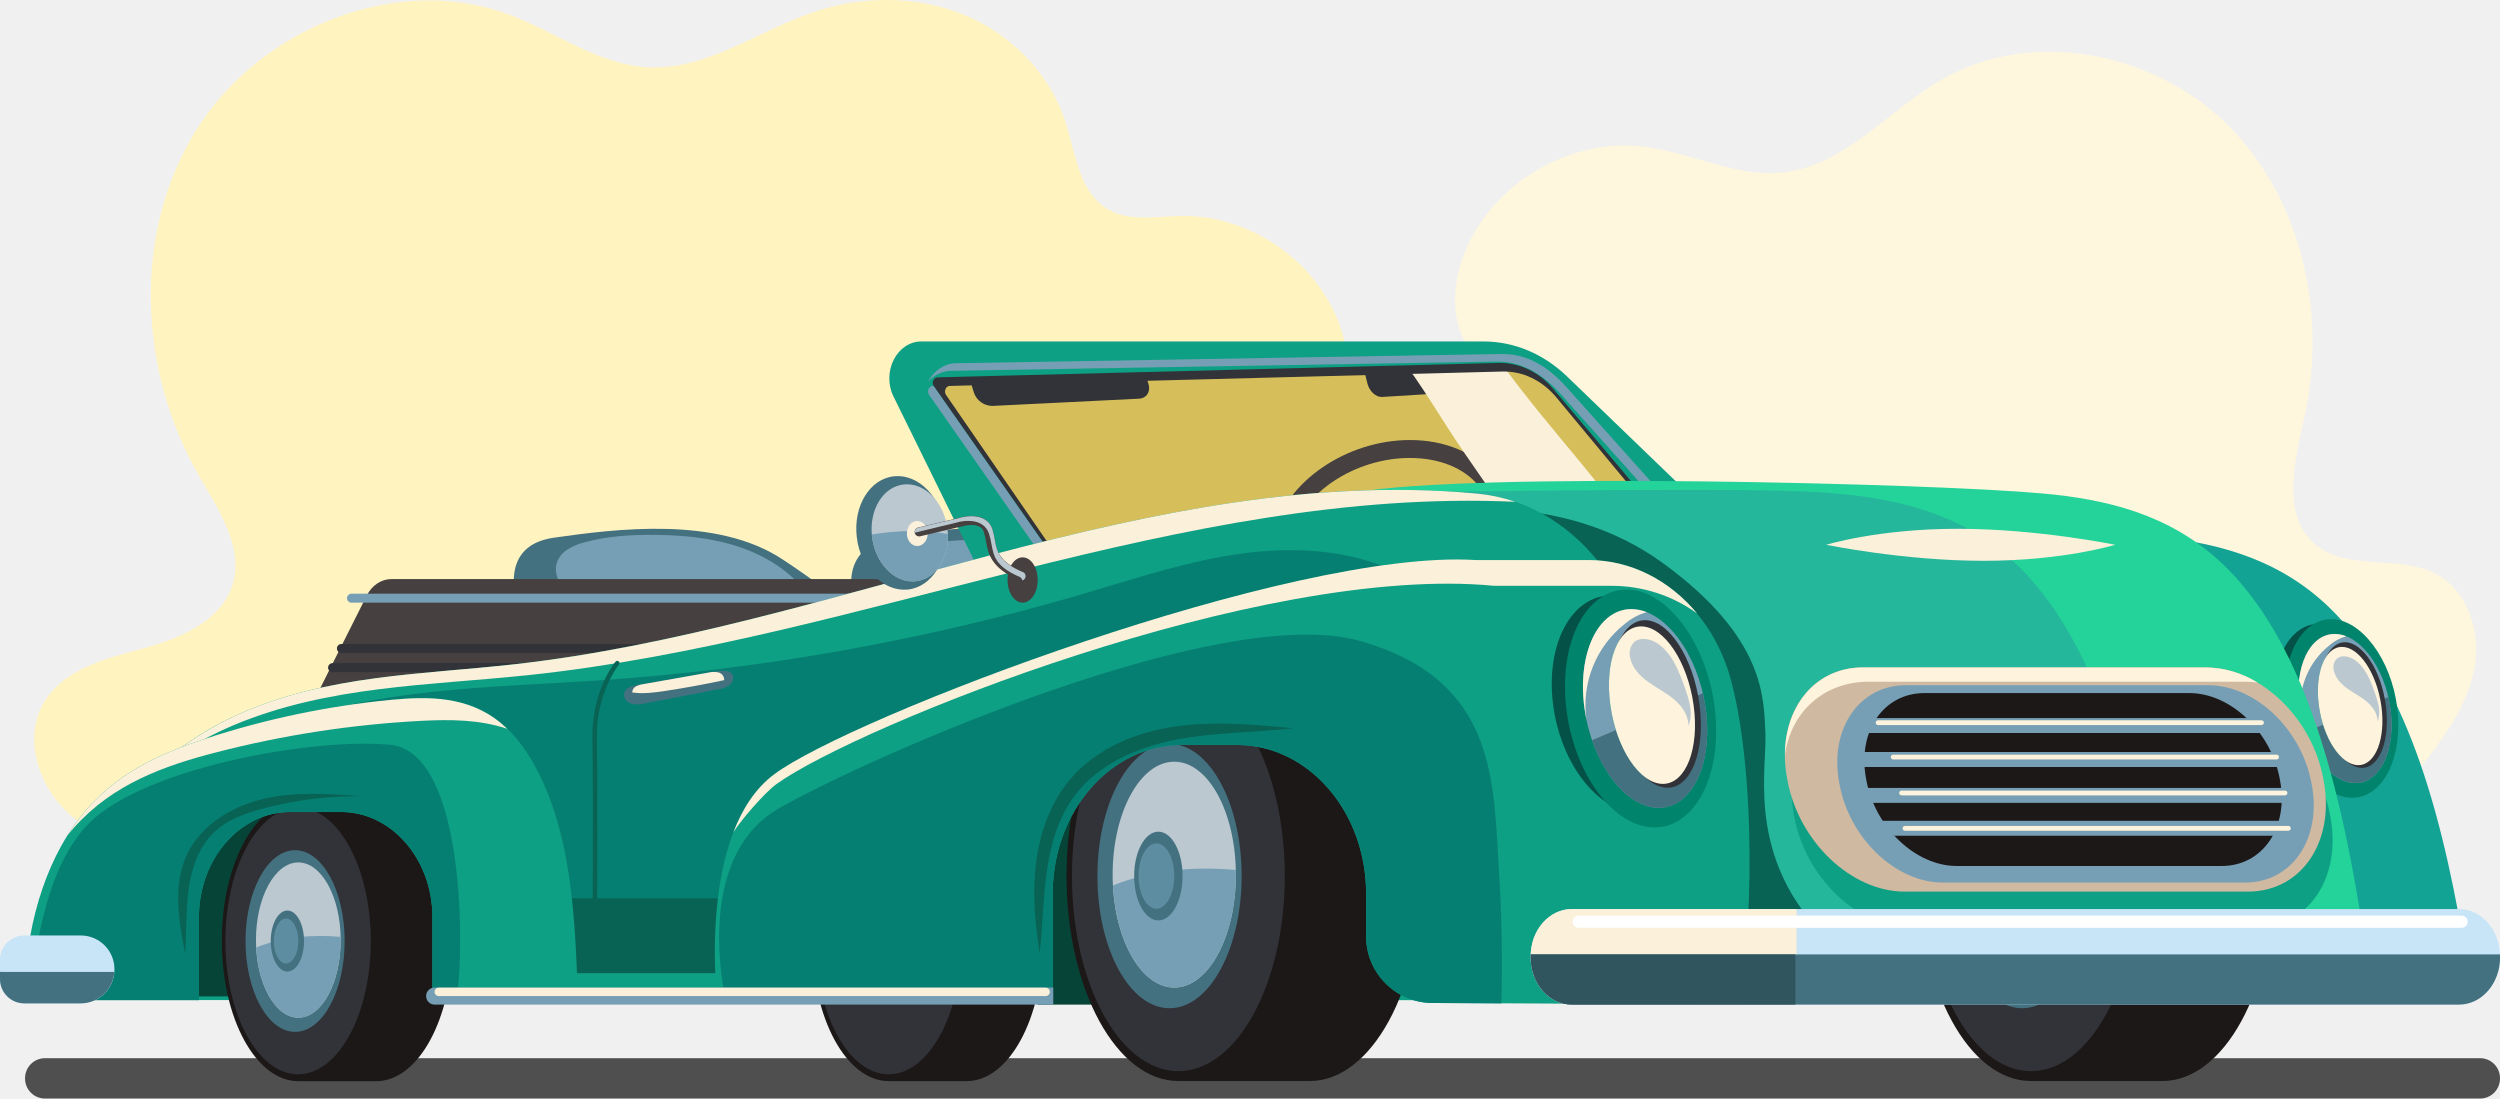
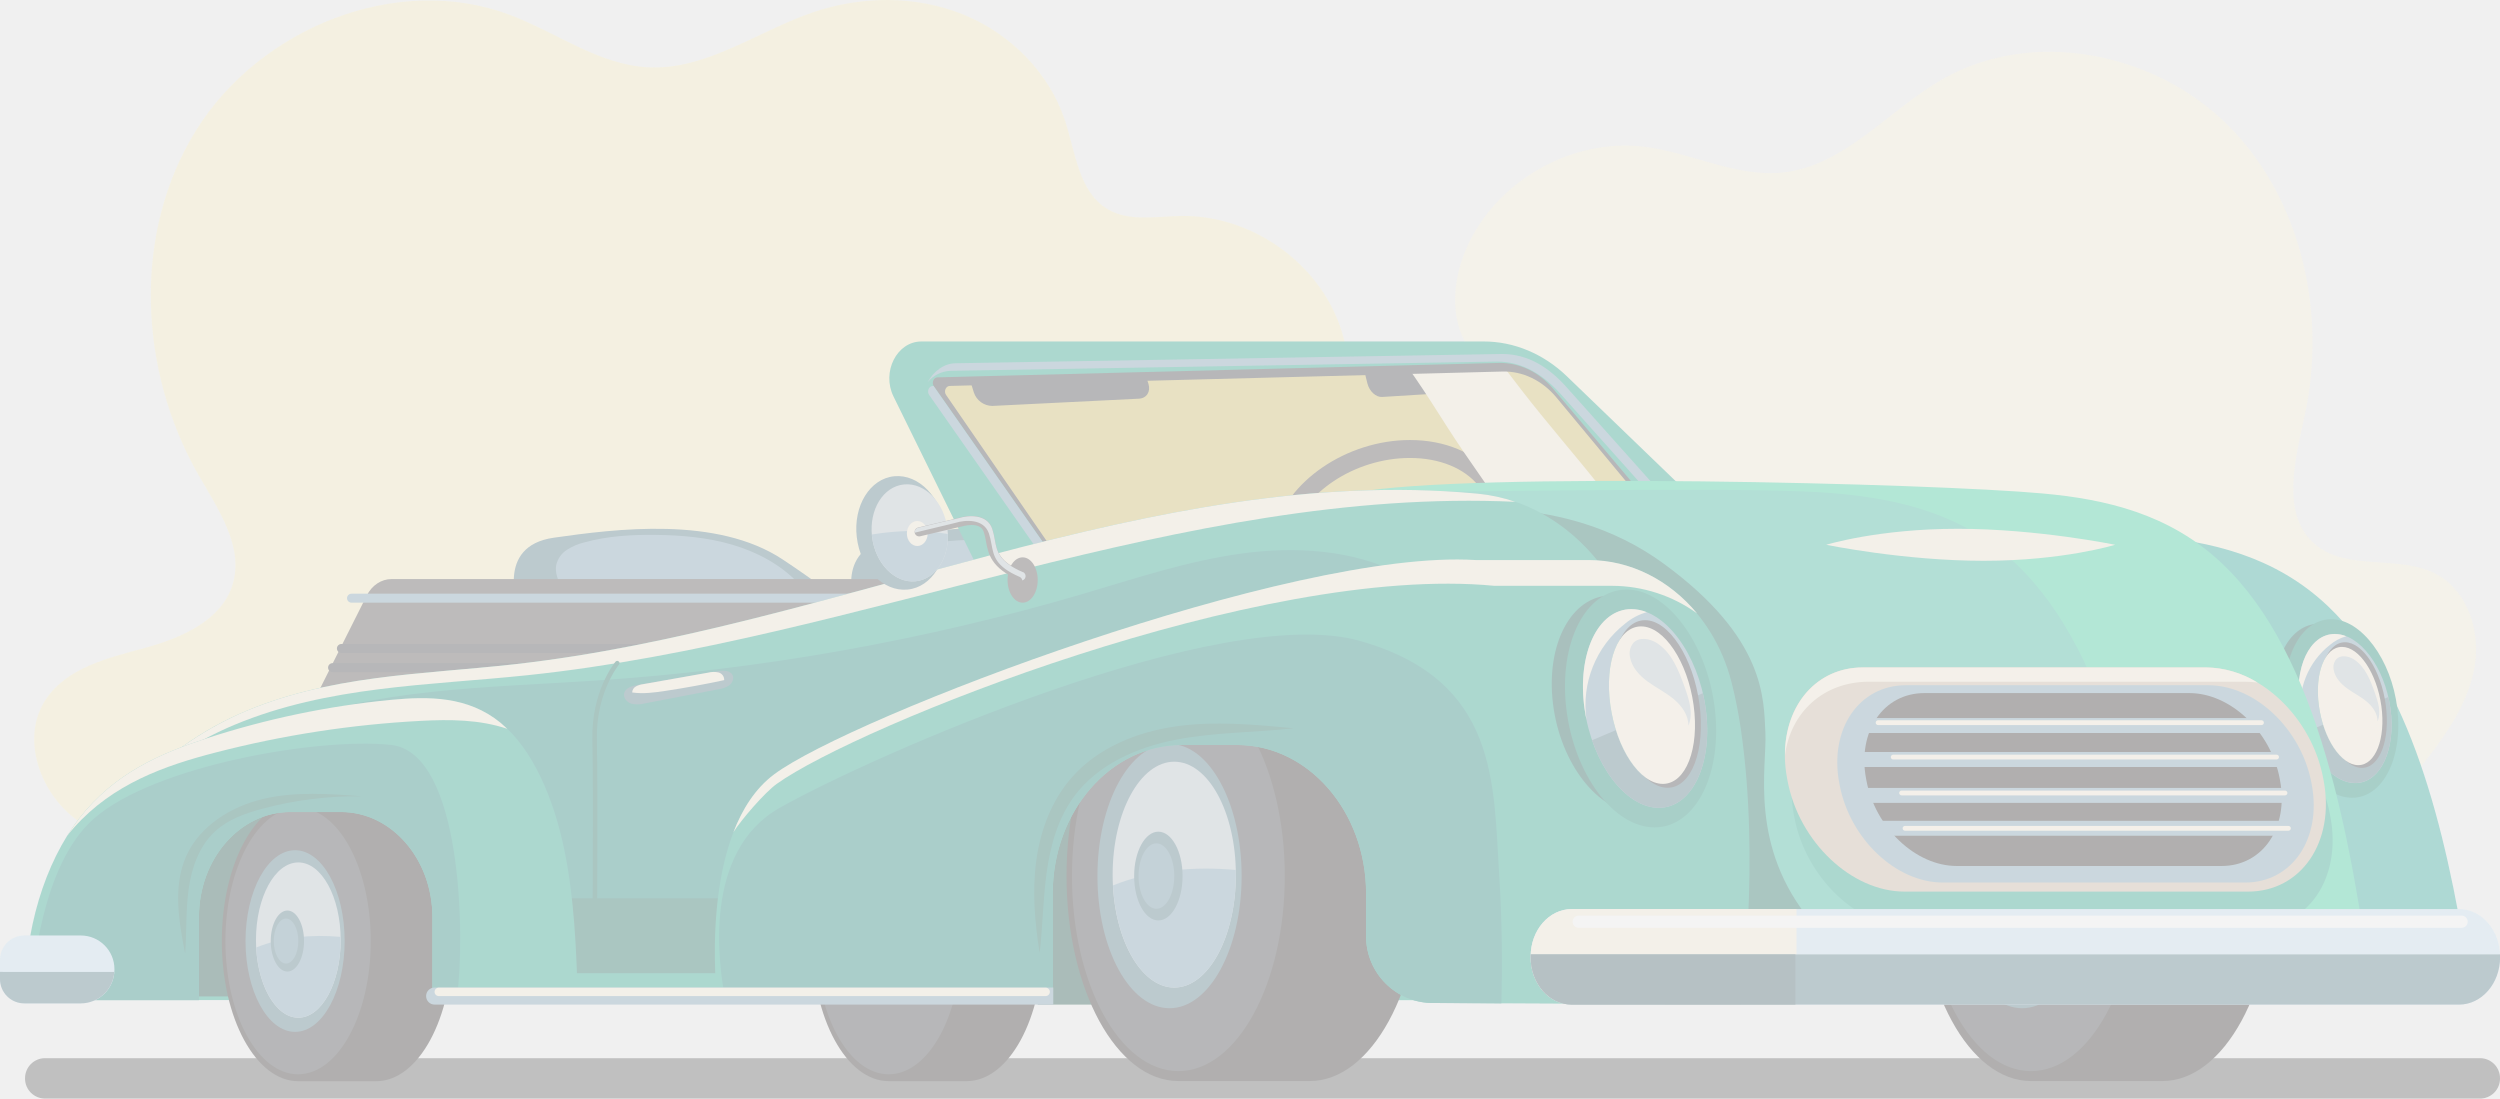
- <svg xmlns="http://www.w3.org/2000/svg" width="1114.16" height="489.59" viewBox="0 0 1114.16 489.59">
+ <svg xmlns="http://www.w3.org/2000/svg" opacity="0.3" width="1114.16" height="489.59" viewBox="0 0 1114.16 489.59">
  <g id="Layer_2" data-name="Layer 2">
    <g id="Layer_1-2" data-name="Layer 1">
      <path d="M794.66,76.86c-20.94,2.29-40.91-8.9-61.83-11.46-32.36-4-66.22,15.33-79.28,45.21-6.11,14-7.61,31.11.64,44,7.36,11.47,20.7,17.26,32.61,23.89s24.08,16.37,25.44,29.93c2,19.84-19.26,33.44-27.75,51.48-12.89,27.41,7.47,61,34.84,74s59.06,11.28,89.34,10.64,62.68.68,87.38,18.22c22.42,15.93,36.74,44.12,63.15,51.81,26.17,7.62,53.19-8.25,74-25.88a340.9,340.9,0,0,0,48.74-50.87c9.59-12.34,18.55-25.91,21-41.34s-3.23-33.11-17-40.52c-16.6-9-39.75-1.16-54.14-13.35-15.51-13.15-8.95-37.69-4.64-57.56,9.82-45.25-1.27-96-33.87-128.88S906,12.27,865.78,35.24C841.65,49,822.29,73.85,794.66,76.86Z" fill="#fef7dd" />
      <path d="M526.53,96.24c29.71-.44,58.73,18.94,69.71,46.55s3.18,61.63-18.72,81.71C558,242.41,526.81,253.07,523,279.29c-2.22,15.12,6.26,30.55,2.87,45.44-3.61,15.9-19.45,25.82-34.77,31.42-51.74,18.92-109.08,8.37-163-3S217.51,329.65,164.89,346c-21.2,6.57-40.82,17.53-62,24.24s-45.34,8.73-64.65-2.2-30.12-38.15-17.7-56.54c9.43-14,27.61-18.26,43.87-22.71s34.28-12.15,39.23-28.25c5.17-16.81-6.4-33.57-15.16-48.81C61.69,165,58.94,103.64,87.42,58S177-12.35,227.36,6.67C248,14.47,266.83,28.85,288.87,30,315,31.27,337.82,13.75,362.59,5.39c21.46-7.25,45.52-7.45,66.53,1S467.67,32.37,474.7,53.9c4.65,14.22,6.1,31.75,19,39.34C503.31,98.9,515.37,96.41,526.53,96.24Z" fill="#fff3c0" />
      <path d="M230.83,271.47c.43-.79-10.47-28.06,16-31.84,27.57-3.93,72.66-9.73,102,9.71s43.33,33.47,43.33,33.47L234.83,271.47Z" fill="#447180" />
      <path d="M250.07,261.29c-1.49-2.94-2.79-6.22-2.18-9.47a11.08,11.08,0,0,1,4.8-6.81,25.25,25.25,0,0,1,7.83-3.31c10.25-2.83,21-3.44,31.62-3.32,11.55.14,23.18,1.13,34.27,4.4s21.64,8.9,29.54,17.33c1.55,1.65,3.08,3.89,2.28,6s-3.26,2.72-5.4,3.1c-27.66,4.94-56,4.76-84,3.28-4.17-.22-8.54-.53-12-2.8C253.71,267.73,251.71,264.52,250.07,261.29Z" fill="#769fb5" />
      <path d="M381.67,271.47s-11.34-26.47,16-31.84,72.66-9.73,102,9.71S543,282.81,543,282.81L385.67,271.47Z" fill="#447180" />
      <path d="M397.07,263.49c-1.49-2.95-2.79-6.23-2.18-9.47a11.1,11.1,0,0,1,4.8-6.82,25.49,25.49,0,0,1,7.83-3.31c10.25-2.83,21-3.44,31.62-3.32,11.55.14,23.18,1.14,34.27,4.4s21.64,8.9,29.54,17.33c1.55,1.65,3.08,3.89,2.27,6s-3.25,2.72-5.39,3.1c-27.66,5-56,4.76-84,3.28-4.17-.22-8.54-.53-12-2.79C400.71,269.92,398.71,266.72,397.07,263.49Z" fill="#769fb5" />
      <path d="M401.94,258.07H174.47c-4.52,0-8.7,2.78-11,7.29l-29.12,58S361.72,321.32,401.94,258.07Z" fill="#464040" />
      <path d="M390.16,268.59H156.65a2,2,0,0,1-2-2v0a2,2,0,0,1,2-2H390.17a2,2,0,0,1,2,2v0A2,2,0,0,1,390.16,268.59Z" fill="#769fb5" />
      <path d="M385.66,291H152.15a2,2,0,0,1-2-2v0a2,2,0,0,1,2-2H385.67a2,2,0,0,1,2,2v0A2,2,0,0,1,385.66,291Z" fill="#323338" />
      <path d="M381.73,299.54H148.21a2,2,0,0,1-2-2v0a2,2,0,0,1,2-2H381.73a2,2,0,0,1,2,2v0A2,2,0,0,1,381.73,299.54Z" fill="#323338" />
      <polygon points="453.01 244.39 406.16 161.51 674.66 156.04 747.66 222.01 453.01 244.39" fill="#d6bf5b" />
      <path d="M610.65,280.63c-15.61,0-29.07-5.66-36.91-15.52a32,32,0,0,1-6-27.65c5.28-22.8,32.48-41.36,60.62-41.36,15.62,0,29.07,5.66,36.91,15.52a32,32,0,0,1,6,27.65C666,262.08,638.8,280.63,610.65,280.63Zm17.71-76.53c-24.64,0-48.33,15.78-52.82,35.17A23.78,23.78,0,0,0,580,260.13c6.31,7.95,17.48,12.5,30.64,12.5,24.64,0,48.34-15.77,52.83-35.16A23.84,23.84,0,0,0,659,216.6C652.7,208.66,641.53,204.1,628.36,204.1Z" fill="#464040" />
      <path d="M670.88,164.11c0-.19-.11-.38-.17-.57-7.81.15-15.61.63-23.42,1-12.91.62-25.81-.09-38.7,0a7,7,0,0,0,.07,3.37l.75,3c.87,3.49,3.81,6.18,6.55,6l52.27-3.23c2.75-.17,4.27-3.13,3.4-6.62Z" fill="#323338" />
      <path d="M712.81,216.52c-11.37-14.32-23.45-28.1-34.63-42.56-4.43-5.72-9-11.91-13.87-17.71l-41.89.86c11.11,14,20.12,30.13,30.06,44.54,6,8.72,12.1,17.41,18,26.22l48.35-3.67C716.84,221.64,714.84,219.07,712.81,216.52Z" fill="#fbf0d9" />
      <path d="M663.08,156h-247c-10.78,0-17.56,13.57-12.26,24.52l39.38,81.37,317.33-30.71-61.05-59.71C689.31,161.52,676.41,156,663.08,156ZM423.21,172l246.36-6.42c9-.24,17.71,3.93,24,11.48L731,222.17l-256.23,31L421.62,176C420.53,174.45,421.47,172.09,423.21,172Z" fill="#323338" />
      <path d="M661.22,152.18H410.63c-10.93,0-17.81,13.56-12.43,24.52l40,81.37,322-30.71-61.95-59.71C687.84,157.66,674.75,152.18,661.22,152.18Zm-243.4,16,250-6.43c9.15-.23,18,3.93,24.35,11.49l38,45.06-260,31-54-77.17C415.1,170.59,416.05,168.22,417.82,168.18Z" fill="#0ea084" />
      <path d="M423.66,165.26l243.41-4.13c11.8,0,21,6.11,28.78,14.83l43.93,49.18,4.94-.47-46.54-52.08c-7.78-8.72-17-14.83-28.77-14.83L426,161.89c-5.26,0-9.95,3.6-12.56,8.42A13.84,13.84,0,0,1,423.66,165.26Z" fill="#769fb5" />
      <path d="M414.08,176l54,77.17,260-31-2.77-3.28L470.16,249.34l-54-77.17s0-.09-.08-.14h-.43C413.93,172.09,413,174.45,414.08,176Z" fill="#769fb5" />
      <path d="M1099.77,431.41c-10-63.43-25.85-126.48-62.13-161.1-23.69-22.6-52.54-29-80.42-31.52-48.89-4.5-259.57-11-307.77-1.22L623.3,431.41Z" fill="#13a395" />
      <path d="M1062,314.24c2.48,20-6.18,36.26-19.36,36.26s-25.87-16.23-28.35-36.26,6.18-36.27,19.35-36.27S1059.52,294.21,1062,314.24Z" fill="#045148" />
      <path d="M1068.4,315.74c2.62,22-6.43,39.79-20.15,39.79s-26.92-17.82-29.51-39.79,6.43-39.7,20.15-39.78C1052.25,275.88,1065.78,293.76,1068.4,315.74Z" fill="#00846b" />
      <path d="M1065.34,315.74c-2.53-18.34-13.65-33.22-24.84-33.22s-18.2,14.88-15.67,33.22S1038.48,349,1049.67,349,1067.87,334.09,1065.34,315.74ZM1051,341c-7.69,0-15.55-11.79-17.56-26.33s2.6-26.33,10.29-26.33,15.55,11.78,17.56,26.33S1058.71,341,1051,341Z" fill="#769fb5" />
      <path d="M1038.33,287.44a19.37,19.37,0,0,1,7.31-3.89,14.11,14.11,0,0,0-5.14-1c-11.19,0-18.2,14.88-15.67,33.22.17,1.26.4,2.5.66,3.72A34.61,34.61,0,0,1,1038.33,287.44Z" fill="#fef3dc" />
      <path d="M1064.4,310.63l-3.51,1.48q.24,1.25.42,2.52c2,14.54-2.6,26.33-10.29,26.33-6.15,0-12.4-7.54-15.69-18l-8,3.38c4.52,13.14,13.39,22.61,22.32,22.61,11.19,0,18.2-14.87,15.67-33.22Q1065,313.13,1064.4,310.63Z" fill="#447180" />
      <path d="M1045.08,286.22c-8,0-12.74,12.54-10.66,28s10.22,28,18.19,28,12.73-12.55,10.65-28S1053,286.22,1045.08,286.22Z" fill="#323338" />
      <path d="M1043.75,288.3c-7.69,0-12.29,11.78-10.29,26.33S1043.33,341,1051,341s12.29-11.79,10.29-26.33S1051.44,288.3,1043.75,288.3Z" fill="#fef3dc" />
      <path d="M1041.23,293.76a5.56,5.56,0,0,0-1.17,4.8c.6,3.43,3.16,6.2,6,8.26s6,3.6,8.66,5.82,4.91,5.38,4.86,8.86c1.72-4,.27-8.6-1.19-12.72-2-5.68-4.37-11.79-9.48-15C1046.53,292.35,1043.15,291.78,1041.23,293.76Z" fill="#bbc8d0" />
      <path d="M604.16,445.7h453.43c-9.93-73.67-24.33-153.6-66.95-194.26-23.69-22.61-52.54-29-80.42-31.53-48.34-4.45-254.81-9.74-306.06-.45Z" fill="#24d399" />
      <path d="M604.16,445.7H965.59c-9.93-73.67-24.33-153.6-67-194.26-23.69-22.61-52.54-29-80.42-31.53-32.14-3-134.21-1-214.06-.45Z" fill="#25b79b" />
      <path d="M641.56,228.54s54.17-10.75,99.83,22.62,44.6,60.38,45.38,75.38-7.71,50.75,20.79,84.62-47.5,41.38-70.5,28.88S641.56,228.54,641.56,228.54Z" fill="#086354" />
      <path d="M734.16,314.8c0-49.41-32.84-90.77-75.63-94.82l-.79-.07C513.13,206.6,373,280,229,296.07c-41.13,4.6-83.09,4.64-122.39,22.12s-76.66,56.34-89,114.16c-.93,4.33-1.63,9.26-.36,13.35H734.16Z" fill="#0ea084" />
      <path d="M104.44,323.05c41.93-17.49,86.72-17.53,130.6-22.13C383,285.43,527.11,216.87,675.32,223.64A72.65,72.65,0,0,0,658.53,220l-.79-.07C513.13,206.6,373,280,229,296.07c-41.13,4.59-83.09,4.64-122.39,22.12a149.52,149.52,0,0,0-46.22,32.6A159.41,159.41,0,0,1,104.44,323.05Z" fill="#fbf0d9" />
      <ellipse cx="455.75" cy="258.49" rx="6.72" ry="10.1" fill="#464040" />
      <path d="M35.3,431.81C35.3,383,76,342,121.55,324.28s95.63-17.76,144.36-21a1005.36,1005.36,0,0,0,217-38.68c23.25-6.87,46.38-14.62,70.39-17.9s49.38-1.77,71,9.15c27.09,13.67,45.53,40.93,54.14,70s8.41,60.07,5.85,90.3l-235.19-1Z" fill="#067f73" />
      <path d="M739.49,400.34H27.64a106.06,106.06,0,0,0-10.07,23.55c-.93,3.18-1.63,6.81-.36,9.82H739.49V400.34Z" fill="#086354" />
      <rect x="62.58" y="348.53" width="150.24" height="95.54" fill="#064438" />
      <path d="M1105.25,489.59H20.07a8.9,8.9,0,0,1-8.91-8.91v-.18a8.91,8.91,0,0,1,8.91-8.91H1105.25a8.91,8.91,0,0,1,8.91,8.91v.18A8.9,8.9,0,0,1,1105.25,489.59Z" fill="#4f4f4f" />
      <rect x="462.47" y="315.58" width="150.24" height="132.14" fill="#064438" />
      <path d="M583.7,299H525.16c-27.54,0-49.86,40.91-49.86,91.39s22.32,91.39,49.86,91.39H583.7c27.53,0,49.86-40.92,49.86-91.39S611.23,299,583.7,299Z" fill="#1d1818" />
      <ellipse cx="525.16" cy="390.43" rx="47.42" ry="86.93" fill="#323338" />
      <ellipse cx="521.22" cy="390.43" rx="32.13" ry="58.9" fill="#447180" />
      <ellipse cx="523.32" cy="389.79" rx="27.46" ry="50.33" fill="#bbc8d0" />
      <path d="M496,394.6c1.32,25.54,13.05,45.52,27.33,45.52,15.17,0,27.46-22.54,27.46-50.33q0-1.05,0-2.07C531.94,386,513.26,387.75,496,394.6Z" fill="#769fb5" />
      <ellipse cx="516.24" cy="390.43" rx="10.79" ry="19.78" fill="#447180" />
      <ellipse cx="515.37" cy="390.43" rx="7.96" ry="14.58" fill="#5d8da0" />
      <path d="M963.68,299H905.14c-27.54,0-49.86,40.91-49.86,91.39s22.32,91.39,49.86,91.39h58.54c27.54,0,49.86-40.92,49.86-91.39S991.22,299,963.68,299Z" fill="#1d1818" />
      <ellipse cx="905.14" cy="390.43" rx="47.42" ry="86.93" fill="#323338" />
      <ellipse cx="901.21" cy="390.43" rx="32.13" ry="58.9" fill="#447180" />
      <ellipse cx="903.3" cy="389.79" rx="27.46" ry="50.33" fill="#bbc8d0" />
      <path d="M876,394.6c1.33,25.54,13,45.52,27.33,45.52,15.17,0,27.46-22.54,27.46-50.33q0-1.05,0-2.07C911.92,386,893.24,387.75,876,394.6Z" fill="#769fb5" />
      <ellipse cx="896.22" cy="390.43" rx="10.79" ry="19.78" fill="#447180" />
      <ellipse cx="895.35" cy="390.43" rx="7.96" ry="14.58" fill="#5d8da0" />
      <path d="M1004.85,413.49h-153c-23.74,0-47.12-22.14-52.22-49.45l-.19-1c-5.11-27.31,10-49.45,33.73-49.45h153c23.73,0,47.11,22.14,52.22,49.45l.19,1C1043.69,391.35,1028.59,413.49,1004.85,413.49Z" fill="#0ea084" />
      <path d="M167.61,357H132.85c-18.8,0-34,27.95-34,62.42s15.25,62.43,34.05,62.43h34.76c18.81,0,34-27.95,34-62.43S186.42,357,167.61,357Z" fill="#1d1818" />
      <ellipse cx="132.85" cy="419.39" rx="32.39" ry="59.38" fill="#323338" />
      <path d="M430.82,357H396.06C377.25,357,362,384.92,362,419.39s15.25,62.43,34.05,62.43h34.76c18.81,0,34.05-27.95,34.05-62.43S449.63,357,430.82,357Z" fill="#1d1818" />
      <ellipse cx="396.06" cy="419.39" rx="32.39" ry="59.38" fill="#323338" />
      <path d="M775.79,324.63A200.46,200.46,0,0,0,771.67,304c-8.31-32.35-34.38-54.36-63.7-54.36H657.6c-81.74-5.11-278.36,69.93-312.6,95.51s-25.41,100.29-25.41,100.29l149.57.76V398.2c0-36.56,25.76-66.2,57.53-66.2H551.3c31.77,0,57.52,29.64,57.52,66.2v19.12A29.71,29.71,0,0,0,638.37,447l137.42.69S784.62,384.61,775.79,324.63Z" fill="#0ea084" />
      <path d="M346.16,349.35C381.87,323.77,561.66,251,666,261.08h52.53a65,65,0,0,1,37.79,12.29C744,258.53,726.65,249.59,708,249.59H657.59C575.85,244.48,379.24,319.52,345,345.1c-8.38,6.26-14.18,15.47-18.16,25.8C330.35,365.31,340.84,353.16,346.16,349.35Z" fill="#fbf0d9" />
      <path d="M668.16,390.43c-2.67-41,0-87.13-62-104.77s-218,51.4-258.67,74.36c-34.73,19.6-27.16,70.84-24.21,85.39l145.88.74V398.2c0-36.56,25.76-66.2,57.53-66.2H551.3c31.77,0,57.52,29.64,57.52,66.2v19.12A29.71,29.71,0,0,0,638.37,447l30.75.15C669.49,432.24,669.54,411.66,668.16,390.43Z" fill="#067f73" />
      <path d="M88.66,445.7v-37c0-25.87,18.22-46.84,40.71-46.84H152c22.48,0,40.71,21,40.71,46.84v37h64.82c-.67-22.65-1.57-45.49-6.06-67.13-4.77-23-14.13-44.81-28.35-56.45-14.59-11.94-32.19-11.8-48.83-10.22A382.94,382.94,0,0,0,92,329.09c-20.23,6.57-40.95,15.42-56.59,35.5S10.68,415.21,11.18,445.7Z" fill="#0ea084" />
      <path d="M96,335.39a461.31,461.31,0,0,1,91.64-14.13c12.79-.67,26.09-.63,38.44,3.56-1-.95-2-1.86-3-2.7-14.58-11.94-32.19-11.8-48.83-10.22A383.65,383.65,0,0,0,92,329.08c-20.23,6.58-40.95,15.43-56.59,35.5a90.32,90.32,0,0,0-5.45,7.86q1.5-1.89,3.07-3.65C50.4,349.3,73.48,341.21,96,335.39Z" fill="#fbf0d9" />
      <path d="M1095.84,447.71H700.47c-10.11,0-18.31-9.43-18.31-21.07v-.43c0-11.64,8.2-21.07,18.31-21.07h395.37c10.12,0,18.32,9.43,18.32,21.07v.43C1114.16,438.28,1106,447.71,1095.84,447.71Z" fill="#c8e5f8" />
      <path d="M800.66,405.14H700.47c-10.11,0-18.31,9.43-18.31,21.07v.43c0,11.64,8.2,21.08,18.31,21.08H800.66Z" fill="#fbf0d9" />
      <path d="M682.2,425.35c0,.29,0,.57,0,.86v.43c0,11.64,8.2,21.08,18.31,21.08h395.37c10.12,0,18.32-9.44,18.32-21.08v-.43c0-.29,0-.57,0-.86Z" fill="#447180" />
      <path d="M800.16,425.35h-118c0,.29,0,.57,0,.86v.43c0,11.64,8.2,21.08,18.31,21.08h99.69Z" fill="#30555e" />
      <path d="M1001.85,397.36h-153c-23.74,0-47.12-22.14-52.22-49.45l-.19-1c-5.11-27.31,10-49.46,33.73-49.46h153c23.73,0,47.11,22.15,52.22,49.46l.19,1C1040.69,375.22,1025.59,397.36,1001.85,397.36Z" fill="#cfb9a1" />
      <path d="M833,303.81h167.33a46.62,46.62,0,0,1,5.78.38,44.77,44.77,0,0,0-22.89-6.73h-153c-20.65,0-34.76,16.77-34.72,39.12C798,317.48,812.57,303.81,833,303.81Z" fill="#fef3dc" />
      <path d="M1000.57,393.32H865.85c-20.89,0-41.47-19.49-46-43.53l-.17-.88c-4.49-24,8.8-43.53,29.7-43.53H984.13c20.89,0,41.47,19.49,46,43.53l.16.88C1034.75,373.83,1021.46,393.32,1000.57,393.32Z" fill="#769fb5" />
      <path d="M990.11,385.94H872.06c-18.31,0-36.34-17.08-40.28-38.15l-.14-.77c-3.94-21.06,7.71-38.14,26-38.14H975.71c18.3,0,36.34,17.07,40.28,38.14l.14.77C1020.07,368.86,1008.42,385.94,990.11,385.94Z" fill="#1d1818" />
      <path d="M88.66,408.74c0-25.87,18.22-46.84,40.71-46.84H152c22.48,0,40.71,21,40.71,46.84v37h10.51a5.79,5.79,0,0,0,.49-1.63c3.5-26,2.5-108.74-29.5-112.13S68.66,341.08,41.66,365c-23,20.39-27.15,67.34-27.86,80.71H88.66Z" fill="#067f73" />
      <path d="M1013.6,326.68H830.46a3.3,3.3,0,0,1-3.3-3.3v-.07a3.3,3.3,0,0,1,3.3-3.3H1013.6a3.3,3.3,0,0,1,3.3,3.3v.07A3.3,3.3,0,0,1,1013.6,326.68Z" fill="#769fb5" />
      <path d="M1019.83,341.81h-191a3.3,3.3,0,0,1-3.3-3.3v-.07a3.3,3.3,0,0,1,3.3-3.3h191a3.3,3.3,0,0,1,3.3,3.3v.07A3.31,3.31,0,0,1,1019.83,341.81Z" fill="#769fb5" />
      <path d="M1022.83,357.81h-191a3.3,3.3,0,0,1-3.3-3.3v-.07a3.3,3.3,0,0,1,3.3-3.3h191a3.3,3.3,0,0,1,3.3,3.3v.07A3.31,3.31,0,0,1,1022.83,357.81Z" fill="#769fb5" />
      <path d="M1019.49,372.47H836.83a3.29,3.29,0,0,1-3.3-3.3v-.06a3.3,3.3,0,0,1,3.3-3.3h182.66a3.29,3.29,0,0,1,3.3,3.3v.06A3.29,3.29,0,0,1,1019.49,372.47Z" fill="#769fb5" />
      <path d="M1007.84,323.14H837a1.07,1.07,0,0,1-1.07-1.07v0A1.07,1.07,0,0,1,837,321h170.86a1.07,1.07,0,0,1,1.07,1.07v0A1.07,1.07,0,0,1,1007.84,323.14Z" fill="#fef3dc" />
      <path d="M1014.59,338.47H843.73a1.07,1.07,0,0,1-1.07-1.07v0a1.07,1.07,0,0,1,1.07-1.07h170.86a1.07,1.07,0,0,1,1.07,1.07v0A1.07,1.07,0,0,1,1014.59,338.47Z" fill="#fef3dc" />
      <path d="M1018.34,354.47H847.48a1.07,1.07,0,0,1-1.07-1.07v0a1.07,1.07,0,0,1,1.07-1.07h170.86a1.07,1.07,0,0,1,1.07,1.07v0A1.07,1.07,0,0,1,1018.34,354.47Z" fill="#fef3dc" />
      <path d="M1019.84,370.22H849a1.07,1.07,0,0,1-1.07-1.07v0a1.07,1.07,0,0,1,1.07-1.07h170.86a1.07,1.07,0,0,1,1.07,1.07v0A1.07,1.07,0,0,1,1019.84,370.22Z" fill="#fef3dc" />
      <path d="M469.41,447.71H193.67a3.76,3.76,0,0,1-3.76-3.76v-.07a3.76,3.76,0,0,1,3.76-3.76H469.41Z" fill="#769fb5" />
      <path d="M466,443.92H195.55a1.88,1.88,0,0,1-1.88-1.88v0a1.88,1.88,0,0,1,1.88-1.88H466a1.88,1.88,0,0,1,1.88,1.88v0A1.89,1.89,0,0,1,466,443.92Z" fill="#fbf0d9" />
      <path d="M463.35,424.75c-2.17-13.54-3.36-27.36-1.54-41s6.82-27,15.88-37.3c11.6-13.19,28.94-20.24,46.34-22.72s35.07-.83,52.57.83c-17.54,1.95-35.33,1.73-52.65,5.11s-34.69,11-45.18,25.14c-7.2,9.72-10.6,21.77-12.28,33.75S464.71,412.73,463.35,424.75Z" fill="#086354" />
      <path d="M116.9,360.43c-7.59,2-15.27,4.76-21.05,10.08-7.07,6.52-10.46,16.18-11.78,25.71s-.85,19.21-1.56,28.8C79.69,410.56,77,395,83,381.55s19.91-22.1,34.28-25.49,29.36-2.29,44.07-1.18A162.52,162.52,0,0,0,116.9,360.43Z" fill="#086354" />
      <path d="M942.66,242.79s-23.07,7.14-58.63,7.14-70.16-7.14-70.16-7.14,23.06-7.13,58.63-7.13S942.66,242.79,942.66,242.79Z" fill="#fbf0d9" />
      <path d="M755.72,313.74c3.31,26.69-8.24,48.33-25.8,48.33s-34.49-21.64-37.8-48.33,8.24-48.34,25.8-48.34S752.4,287,755.72,313.74Z" fill="#045148" />
      <path d="M764.23,315.74c3.5,29.28-8.57,53-26.85,53s-35.89-23.74-39.33-53,8.57-52.92,26.85-53C742.7,262.62,760.74,286.45,764.23,315.74Z" fill="#00846b" />
      <path d="M760.16,315.74c-3.38-24.45-18.2-44.27-33.11-44.27s-24.27,19.82-20.89,44.27S724.36,360,739.27,360,763.53,340.19,760.16,315.74Zm-19.09,33.61c-10.25,0-20.73-15.71-23.4-35.09s3.46-35.1,13.71-35.1,20.72,15.72,23.4,35.1S751.31,349.35,741.07,349.35Z" fill="#769fb5" />
      <path d="M724.16,278a25.78,25.78,0,0,1,9.74-5.17,18.59,18.59,0,0,0-6.85-1.37c-14.91,0-24.27,19.82-20.89,44.27.23,1.68.54,3.33.87,5A46.18,46.18,0,0,1,724.16,278Z" fill="#fef3dc" />
      <path d="M758.9,308.93l-4.67,2c.21,1.11.39,2.22.55,3.36,2.67,19.38-3.47,35.09-13.71,35.09-8.2,0-16.53-10.05-20.91-24l-10.64,4.51c6,17.51,17.85,30.13,29.75,30.13,14.91,0,24.26-19.82,20.89-44.27Q759.68,312.26,758.9,308.93Z" fill="#447180" />
      <path d="M733.15,276.39c-10.62,0-17,16.72-14.21,37.35s13.62,37.34,24.24,37.34,17-16.72,14.21-37.34S743.76,276.39,733.15,276.39Z" fill="#323338" />
      <path d="M731.38,279.16c-10.25,0-16.39,15.71-13.71,35.1s13.15,35.09,23.4,35.09,16.38-15.71,13.71-35.09S741.63,279.16,731.38,279.16Z" fill="#fef3dc" />
      <path d="M728,286.44a7.42,7.42,0,0,0-1.56,6.4c.8,4.58,4.21,8.27,8,11s8,4.81,11.54,7.77,6.55,7.16,6.47,11.8c2.3-5.34.37-11.46-1.58-16.94-2.69-7.58-5.82-15.72-12.64-20C735.09,284.56,730.58,283.8,728,286.44Z" fill="#bbc8d0" />
      <path d="M1097.06,413.49H703.54a2.71,2.71,0,0,1-2.71-2.71v0a2.71,2.71,0,0,1,2.71-2.72h393.52a2.71,2.71,0,0,1,2.71,2.72v0A2.71,2.71,0,0,1,1097.06,413.49Z" fill="#fff" />
      <ellipse cx="131.51" cy="419.39" rx="22.09" ry="40.48" fill="#447180" />
      <ellipse cx="132.95" cy="418.95" rx="18.88" ry="34.6" fill="#bbc8d0" />
      <path d="M114.16,422.26c.91,17.56,9,31.29,18.79,31.29,10.42,0,18.87-15.49,18.87-34.6,0-.48,0-.95,0-1.42C138.87,416.38,126,417.55,114.16,422.26Z" fill="#769fb5" />
      <ellipse cx="128.08" cy="419.39" rx="7.42" ry="13.6" fill="#447180" />
      <ellipse cx="127.48" cy="419.39" rx="5.47" ry="10.03" fill="#5d8da0" />
      <path d="M36,447.17H10.82A10.81,10.81,0,0,1,0,436.35v-8.62a10.82,10.82,0,0,1,10.82-10.82H36a15,15,0,0,1,15,15v.3A15,15,0,0,1,36,447.17Z" fill="#c8e5f8" />
      <path d="M0,433.14v3.21a10.81,10.81,0,0,0,10.82,10.82H36a15,15,0,0,0,14.93-14Z" fill="#447180" />
      <path d="M265,430.42h0a1,1,0,0,1-1-1c0-.78.52-78.3,0-99.59-.53-21.68,9.88-34.41,10.32-34.94a1,1,0,1,1,1.54,1.28c-.11.12-10.37,12.72-9.86,33.61.52,21.32,0,98.87,0,99.65A1,1,0,0,1,265,430.42Z" fill="#086354" />
      <path d="M278.14,309.09c.48-2.49,3.51-3.4,6-3.83l35.67-6.12c2.45-.42,5.61-.49,6.67,1.75.74,1.57-.13,3.52-1.52,4.57a11.52,11.52,0,0,1-4.86,1.73l-32.63,6.27a12.58,12.58,0,0,1-6.06.17C279.47,313,277.76,311.1,278.14,309.09Z" fill="#447180" />
      <path d="M286.6,304.91a9.41,9.41,0,0,0-3.18,1,3.16,3.16,0,0,0-1.68,2.7c4.86.7,9.81.05,14.67-.68q13.23-2,26.33-4.82a3.36,3.36,0,0,0-2.52-3.42,9.81,9.81,0,0,0-4.6.08Z" fill="#fbf0d9" />
      <path d="M381.83,239.35c1.61,14,11.74,24.42,22.61,23.4s18.38-13.16,16.76-27.11-11.74-24.43-22.61-23.4S380.21,225.4,381.83,239.35Z" fill="#447180" />
      <path d="M388.62,239.05c1.38,11.92,10,20.88,19.33,20s15.7-11.24,14.32-23.16-10-20.88-19.33-20S387.24,227.13,388.62,239.05Z" fill="#bbc8d0" />
      <path d="M422.43,238c.46,11-5.73,20.27-14.48,21.09-9.29.88-17.95-8.08-19.33-20,0-.3-.06-.59-.08-.89C400,236.36,411.51,236,422.43,238Z" fill="#769fb5" />
      <ellipse cx="408.8" cy="237.76" rx="4.64" ry="5.58" fill="#fbf0d9" />
      <path d="M455.09,258.78a2,2,0,0,1-.8-.16c-12.72-5.5-13.88-11.87-14.9-17.49a27.68,27.68,0,0,0-1-4.2c-1.66-4.84-9.84-2.27-9.93-2.24l-.15,0L410.08,239a2,2,0,0,1-.92-3.9l18.18-4.29c4.17-1.31,12.54-2,14.86,4.78a31.24,31.24,0,0,1,1.13,4.79c1,5.3,1.79,9.87,12.55,14.52a2,2,0,0,1-.79,3.84Z" fill="#464040" />
      <path d="M455.88,255c-10.76-4.65-11.59-9.23-12.55-14.53a32.76,32.76,0,0,0-1.13-4.79c-2.32-6.76-10.69-6.09-14.86-4.78l-18.18,4.29a2,2,0,0,0-1.51,2.2l.05,0L425.88,233c4.17-1.31,12.54-2,14.86,4.78a32.76,32.76,0,0,1,1.13,4.79c1,5.3,1.79,9.88,12.55,14.53a2,2,0,0,1,1.18,1.58,2,2,0,0,0,.28-3.76Z" fill="#bbc8d0" />
      <path d="M510.88,168.11q-.09-.29-.21-.57c-9.77.15-19.53.63-29.29,1-16.14.62-32.27-.09-48.4,0a5.74,5.74,0,0,0,.1,3.37l.93,3a8.76,8.76,0,0,0,8.2,6l65.36-3.23c3.44-.17,5.34-3.13,4.25-6.62Z" fill="#323338" />
    </g>
  </g>
</svg>
